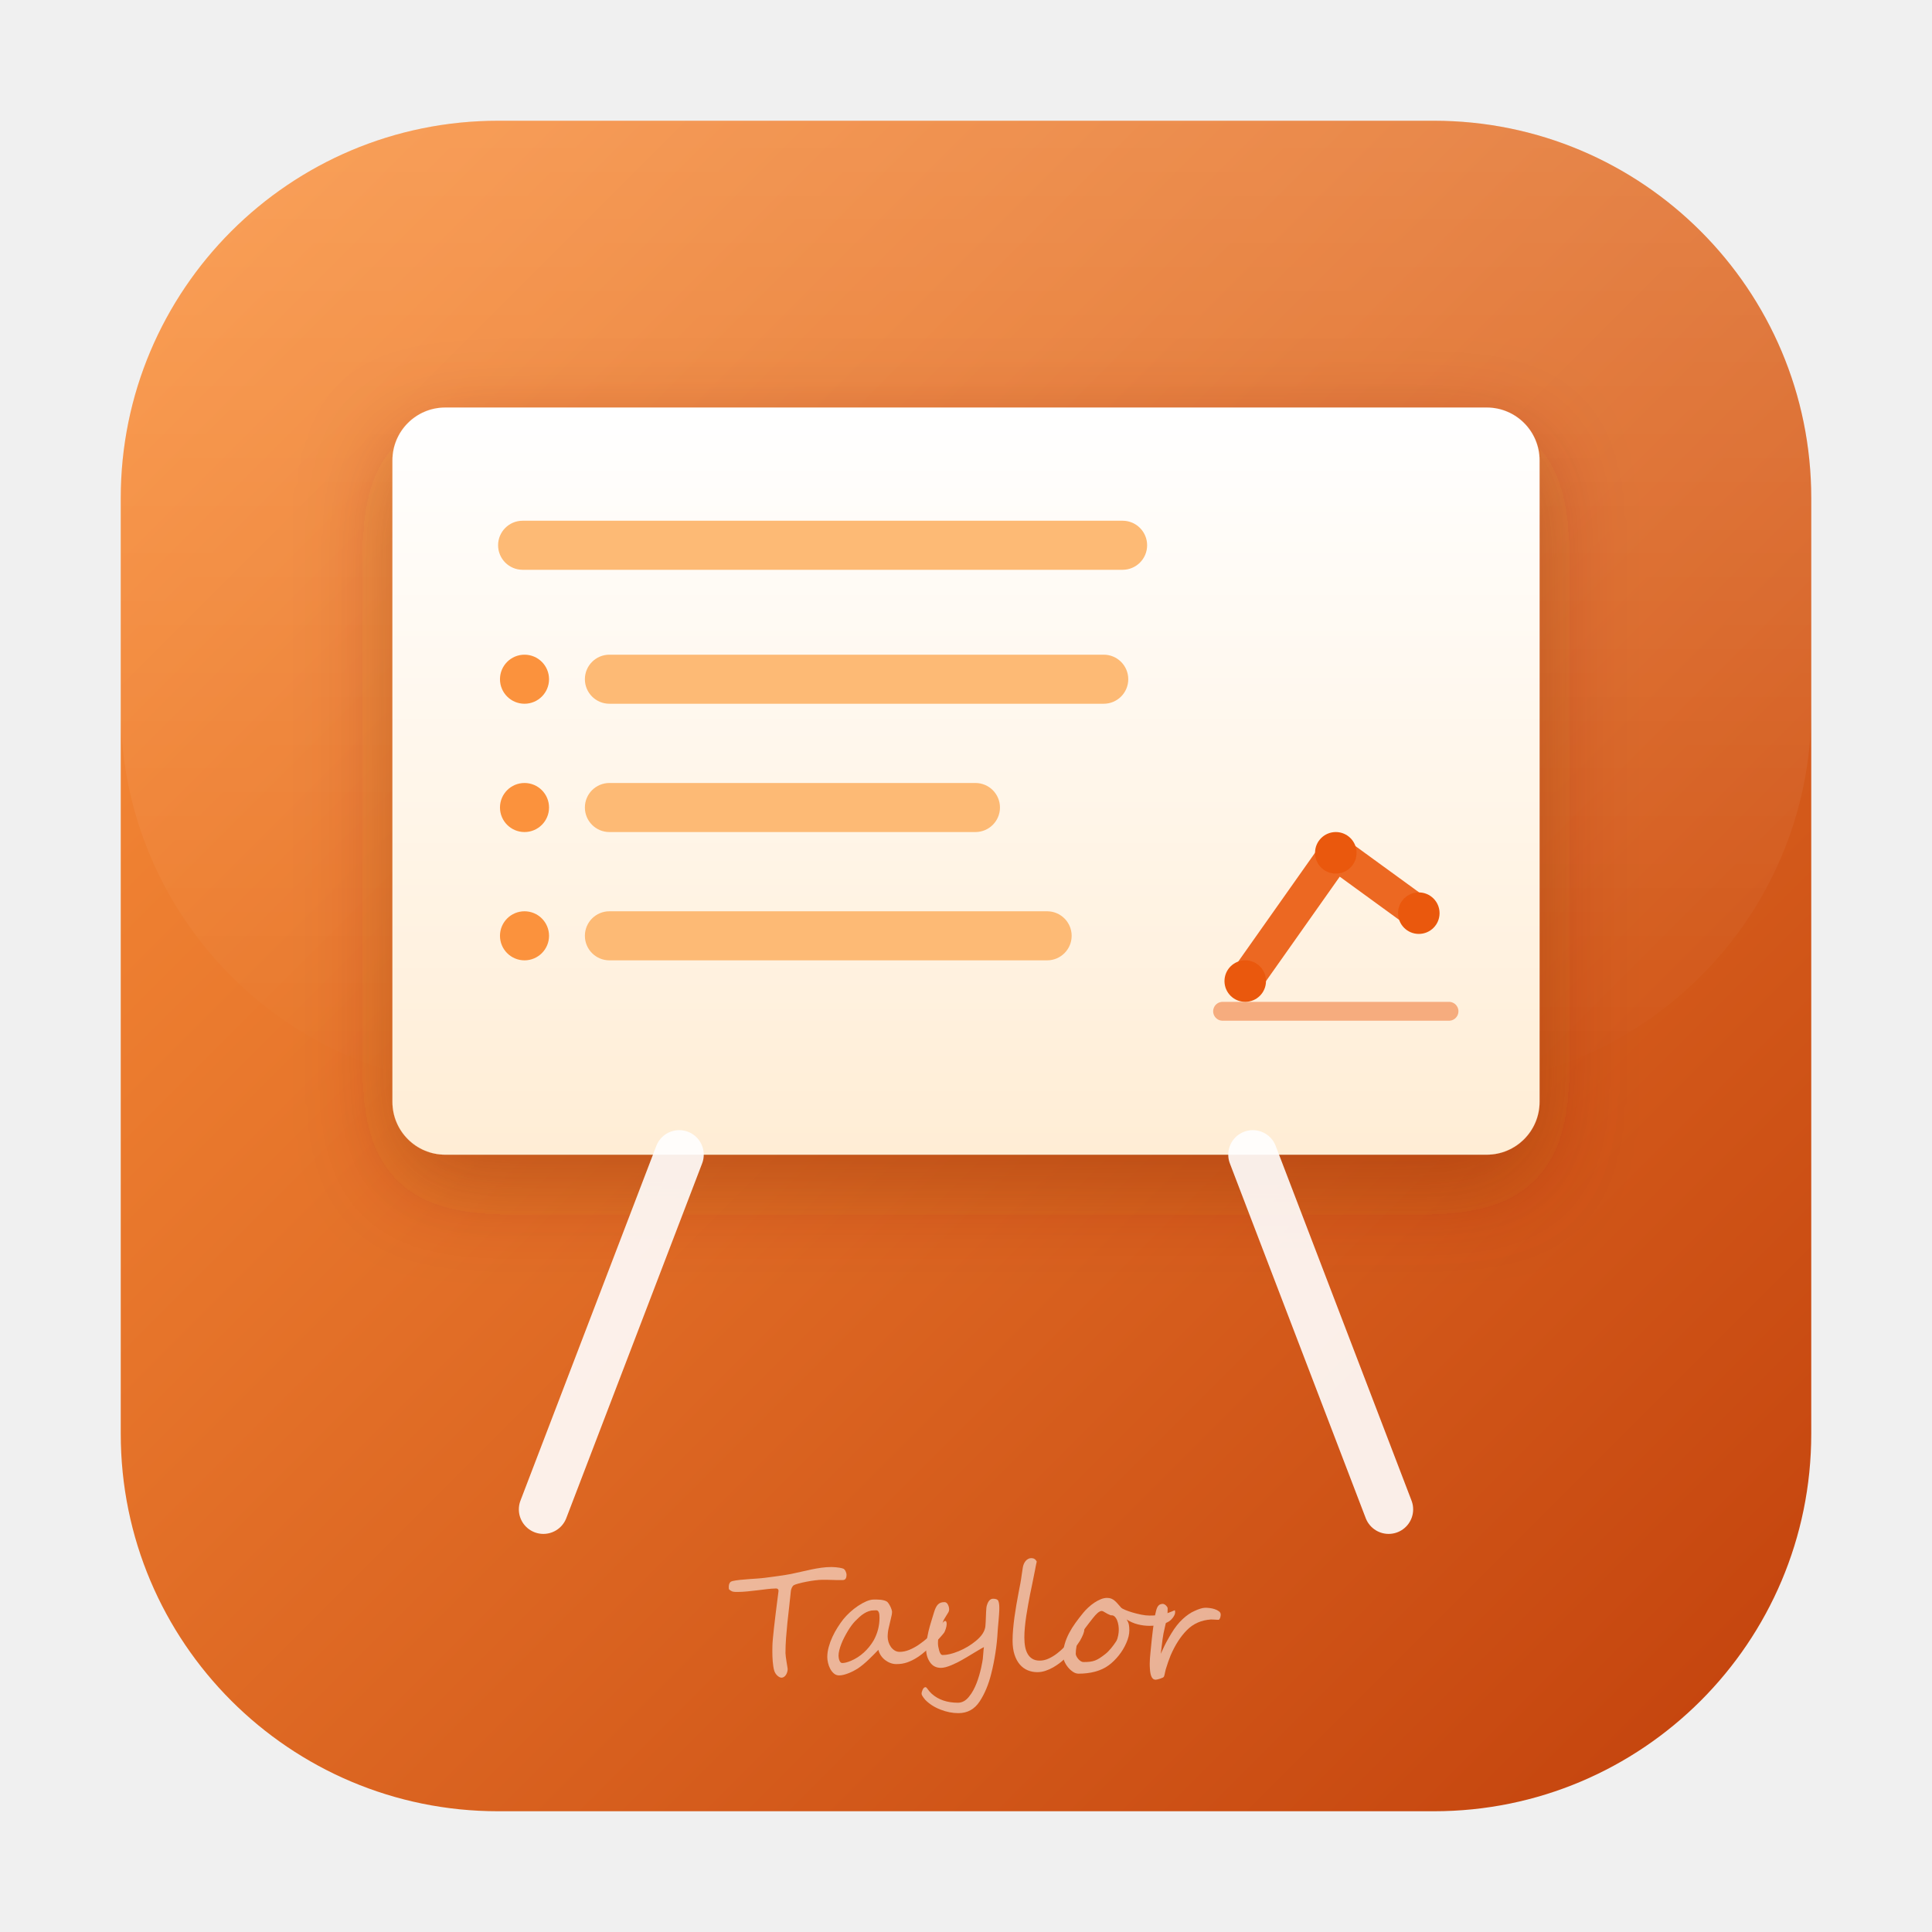
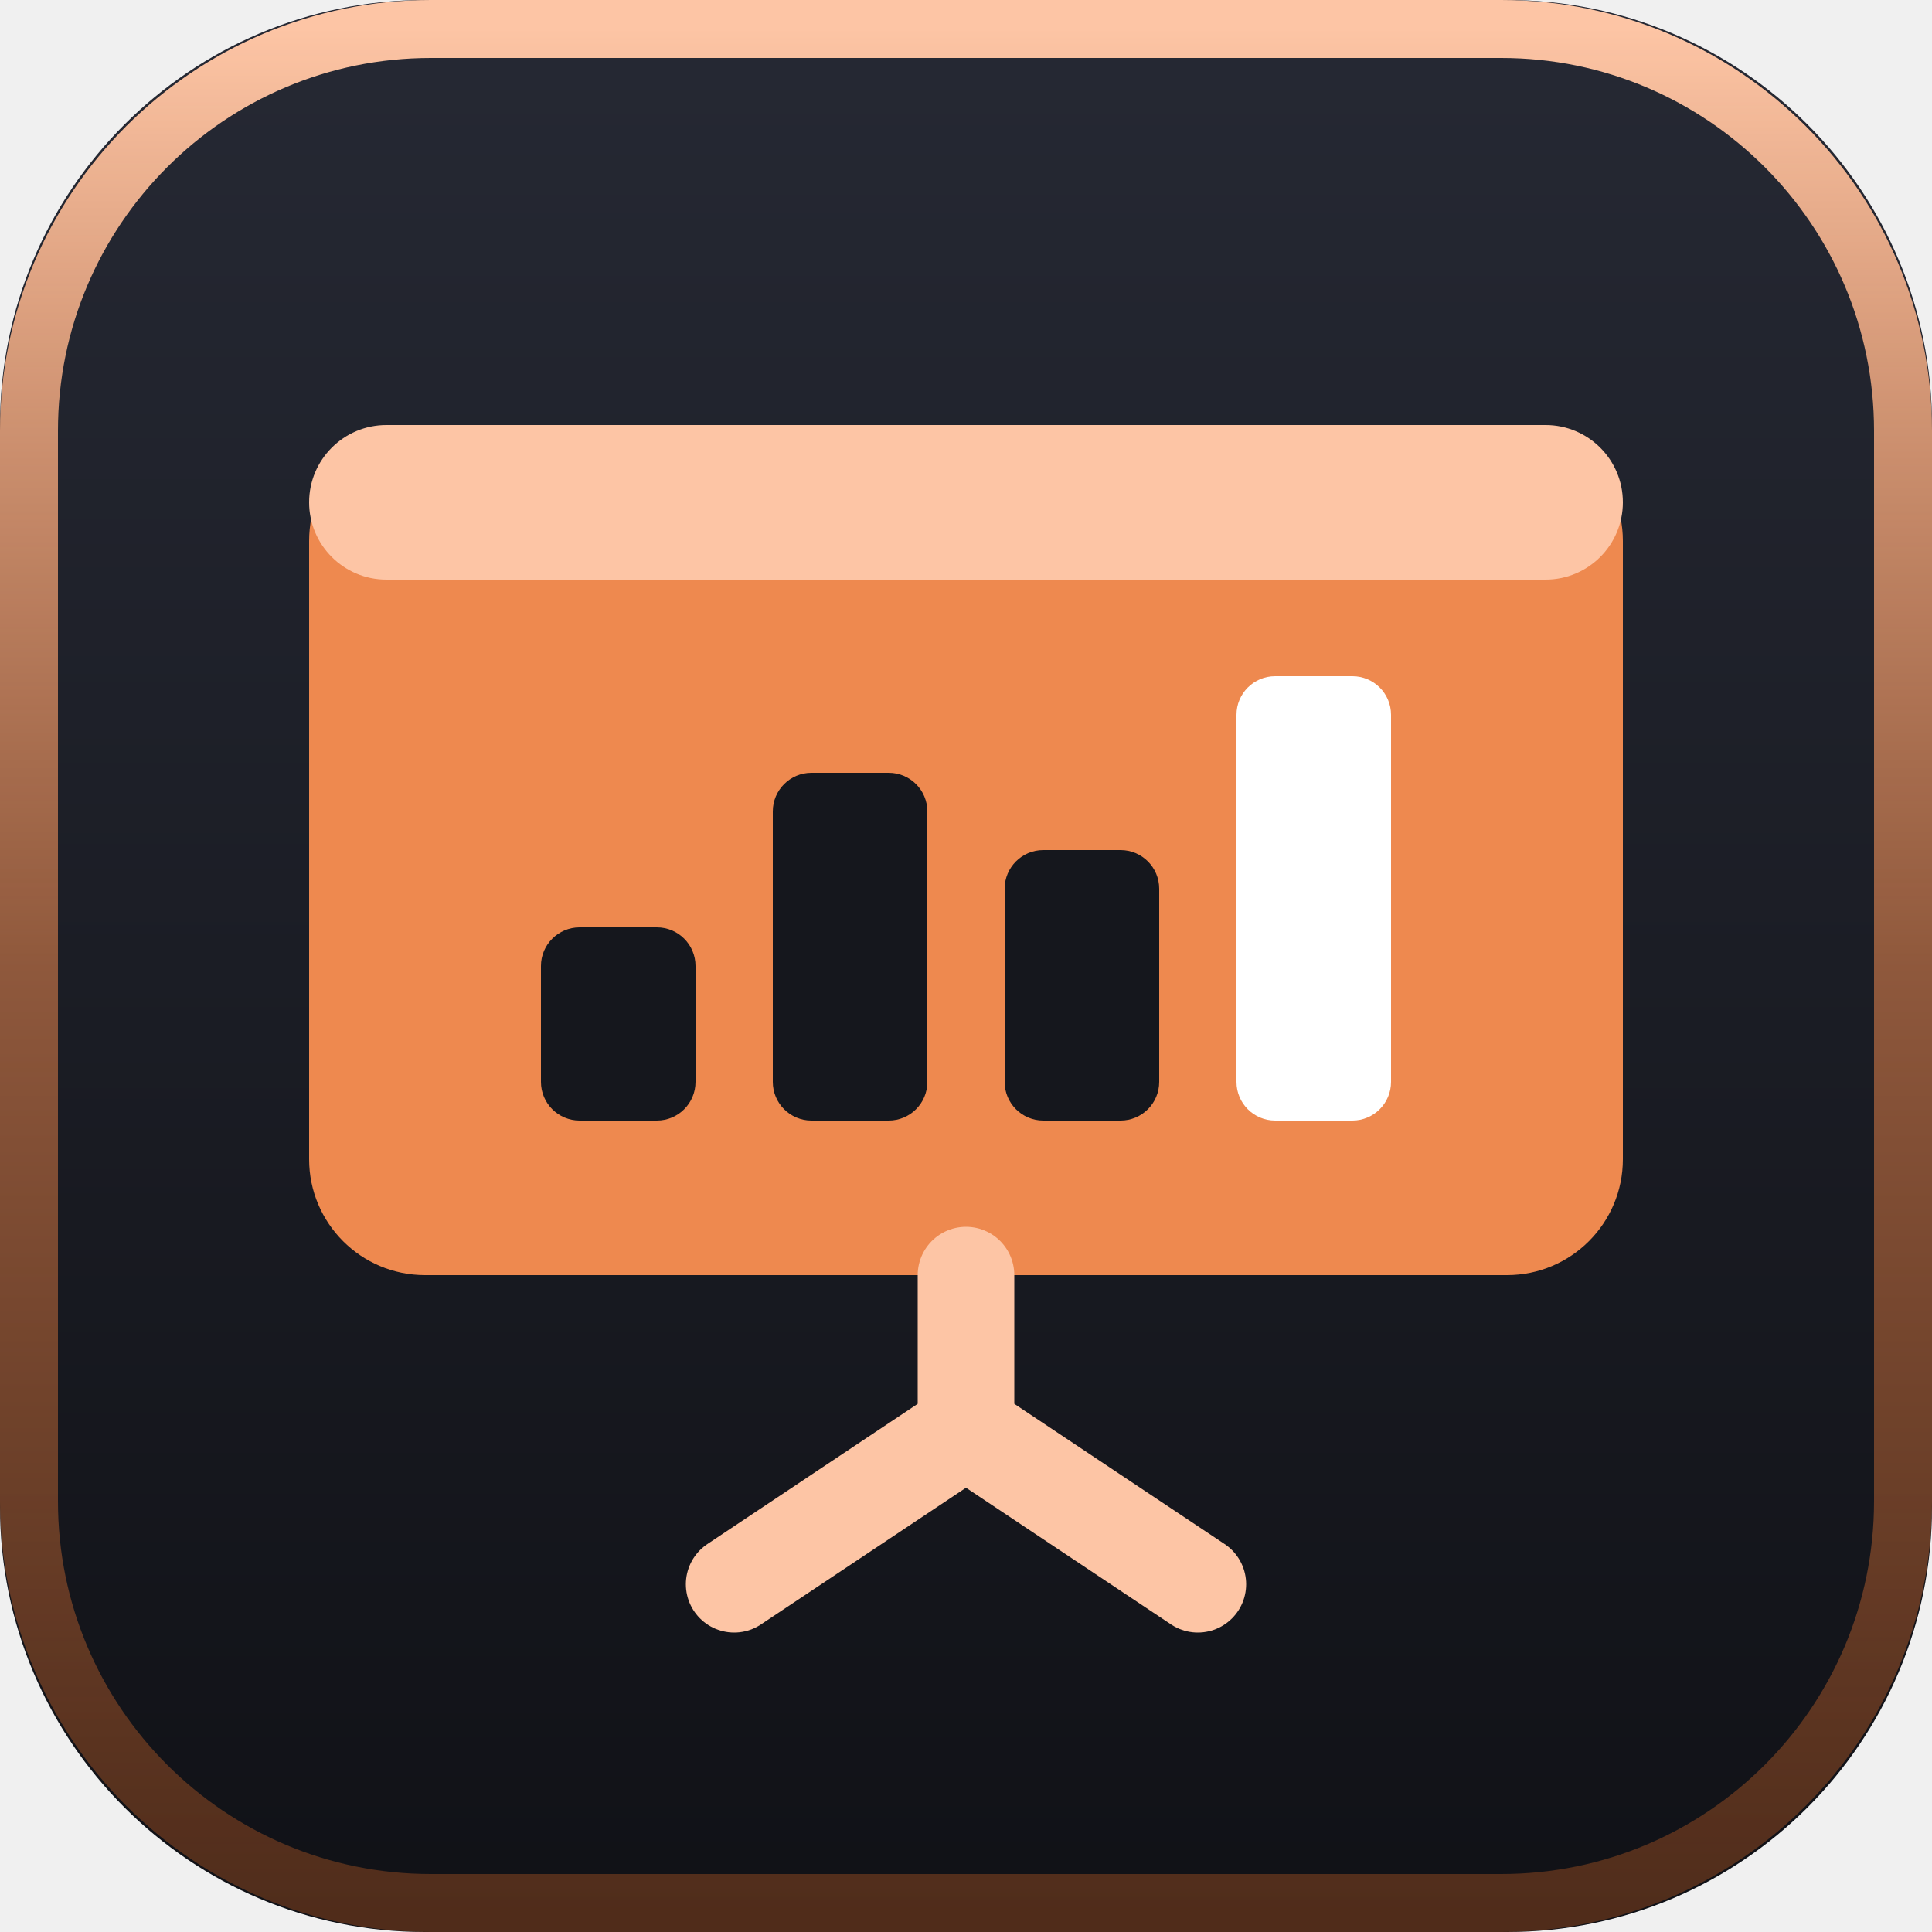
- <svg xmlns="http://www.w3.org/2000/svg" width="1024" height="1024" viewBox="0 0 1024 1024">
+ <svg xmlns="http://www.w3.org/2000/svg" viewBox="0 0 100 100" width="1024" height="1024">
  <defs>
-     <linearGradient id="bg" x1="0" y1="0" x2="1" y2="1">
-       <stop offset="0" stop-color="#fb923c" />
-       <stop offset="1" stop-color="#c2410c" />
+     <linearGradient id="g" x1="0" y1="0" x2="0" y2="1">
+       <stop offset="0" stop-color="#262934" />
+       <stop offset="1" stop-color="#101116" />
    </linearGradient>
-     <linearGradient id="sheen" x1="0" y1="0" x2="0" y2="1">
-       <stop offset="0" stop-color="#ffffff" stop-opacity="0.16" />
-       <stop offset="1" stop-color="#ffffff" stop-opacity="0" />
+     <linearGradient id="r" x1="0" y1="0" x2="0" y2="1">
+       <stop offset="0" stop-color="hsl(22 95% 82%)" />
+       <stop offset=".5" stop-color="hsl(22 82% 62%)" stop-opacity=".55" />
+       <stop offset="1" stop-color="hsl(22 70% 46%)" stop-opacity=".35" />
    </linearGradient>
-     <linearGradient id="slide" x1="0" y1="0" x2="0" y2="1">
-       <stop offset="0" stop-color="#ffffff" />
-       <stop offset="1" stop-color="#ffedd5" />
-     </linearGradient>
-     <filter id="shadow" x="-20%" y="-20%" width="140%" height="140%">
-       <feDropShadow dx="0" dy="16" stdDeviation="24" flood-color="#7c2d12" flood-opacity="0.35" />
-     </filter>
  </defs>
-   <rect x="64" y="64" width="896" height="896" rx="200" fill="url(#bg)" />
-   <rect x="64" y="64" width="896" height="512" rx="200" fill="url(#sheen)" />
-   <g filter="url(#shadow)">
-     <rect x="208" y="216" width="608" height="396" rx="28" fill="url(#slide)" />
-     <rect x="264" y="276" width="344" height="26" rx="13" fill="#fdba74" />
-     <g fill="#fb923c">
-       <circle cx="278" cy="360" r="13" />
-       <circle cx="278" cy="428" r="13" />
-       <circle cx="278" cy="496" r="13" />
-     </g>
-     <g fill="#fdba74">
-       <rect x="310" y="347" width="288" height="26" rx="13" />
-       <rect x="310" y="415" width="220" height="26" rx="13" />
-       <rect x="310" y="483" width="258" height="26" rx="13" />
-     </g>
-     <g stroke="#ea580c" fill="none" opacity="0.9">
-       <path d="M648 536 H768" stroke-width="10" stroke-linecap="round" opacity="0.5" />
-       <path d="M660 520 L708 452 L752 484" stroke-width="18" stroke-linecap="round" stroke-linejoin="round" />
-     </g>
-     <g fill="#ea580c">
-       <circle cx="660" cy="520" r="11" />
-       <circle cx="708" cy="452" r="11" />
-       <circle cx="752" cy="484" r="11" />
-     </g>
-   </g>
-   <g stroke="#ffffff" stroke-width="26" stroke-linecap="round" opacity="0.9">
-     <path d="M360 612 L288 800" />
-     <path d="M664 612 L736 800" />
-   </g>
-   <g fill="#ffffff" opacity="0.55">
-     <g transform="translate(385.28 888) scale(0.04 -0.04)">
-       <path d="M1585 1337Q1585 1307 1578.5 1291.5Q1572 1276 1561.5 1270.0Q1551 1264 1537.5 1263.5Q1524 1263 1511 1263Q1477 1263 1449.5 1263.5Q1422 1264 1394.5 1265.0Q1367 1266 1336.5 1266.5Q1306 1267 1266 1267Q1224 1267 1166.0 1259.5Q1108 1252 1051.5 1241.0Q995 1230 949.0 1217.5Q903 1205 886 1195Q878 1190 871.0 1180.5Q864 1171 859.0 1159.5Q854 1148 850.5 1136.0Q847 1124 847 1115Q837 1009 824.5 905.0Q812 801 801.5 698.5Q791 596 783.5 495.5Q776 395 776 296Q776 279 780.5 245.5Q785 212 790.5 177.5Q796 143 800.5 116.0Q805 89 805 85Q805 65 799.0 44.5Q793 24 782.5 7.5Q772 -9 756.5 -19.5Q741 -30 723 -30Q711 -30 697.0 -23.0Q683 -16 669.5 -4.0Q656 8 645.0 24.5Q634 41 628 60Q620 85 615.0 117.5Q610 150 607.0 185.0Q604 220 603.0 254.5Q602 289 602.0 317.5Q602 346 602.5 366.0Q603 386 603 392Q603 422 609.0 487.0Q615 552 624.0 632.5Q633 713 643.5 798.5Q654 884 663.0 955.0Q672 1026 678.0 1072.0Q684 1118 684 1119Q684 1135 677.0 1142.0Q670 1149 661.0 1151.0Q652 1153 644.5 1152.0Q637 1151 636 1151Q598 1151 538.0 1144.0Q478 1137 410.0 1128.5Q342 1120 271.5 1113.0Q201 1106 141 1106Q127 1106 113.0 1106.0Q99 1106 84.5 1109.0Q70 1112 55.5 1120.0Q41 1128 26 1143Q25 1153 24.5 1169.0Q24 1185 27.5 1201.5Q31 1218 41.5 1231.5Q52 1245 73 1250Q118 1260 175.5 1266.0Q233 1272 292.5 1276.0Q352 1280 408.5 1284.0Q465 1288 509 1294Q540 1298 586.0 1304.0Q632 1310 680.5 1317.0Q729 1324 774.5 1331.0Q820 1338 849 1344Q909 1356 976.5 1372.0Q1044 1388 1113.0 1402.5Q1182 1417 1250.0 1426.5Q1318 1436 1380 1436Q1387 1436 1404.5 1435.5Q1422 1435 1444.0 1433.0Q1466 1431 1491.0 1427.0Q1516 1423 1538 1416Q1549 1413 1557.5 1403.0Q1566 1393 1572.0 1381.0Q1578 1369 1581.5 1357.0Q1585 1345 1585 1337Z" />
-     </g>
-     <g transform="translate(435.76 888) scale(0.04 -0.04)">
-       <path d="M1650 681Q1650 669 1647.0 652.5Q1644 636 1638.5 619.0Q1633 602 1626.5 586.5Q1620 571 1613 562Q1607 554 1595.5 540.5Q1584 527 1570.0 511.0Q1556 495 1539.5 477.5Q1523 460 1505 444Q1443 387 1383.5 333.5Q1324 280 1261.0 239.0Q1198 198 1129.5 173.5Q1061 149 981 150Q944 150 906.5 163.5Q869 177 836.0 202.0Q803 227 779.0 262.0Q755 297 745 339Q716 309 684.0 276.5Q652 244 617.5 211.0Q583 178 546.0 147.0Q509 116 470 90Q448 76 417.5 60.0Q387 44 353.5 30.5Q320 17 286.5 8.5Q253 0 226 0Q185 0 155.5 25.5Q126 51 106.5 88.0Q87 125 77.5 167.0Q68 209 68 242Q68 308 87.0 377.0Q106 446 136.5 511.5Q167 577 204.5 636.0Q242 695 278 741Q316 789 368.0 836.5Q420 884 476.0 921.5Q532 959 586.0 982.0Q640 1005 682 1005Q703 1005 726.5 1005.0Q750 1005 773.0 1002.5Q796 1000 818.0 994.5Q840 989 858 978Q867 972 879.0 955.0Q891 938 901.5 917.0Q912 896 919.0 875.0Q926 854 926 842Q926 809 911 754Q895 685 881.5 628.5Q868 572 868 512Q868 478 879.0 442.5Q890 407 910.5 378.0Q931 349 960.5 330.5Q990 312 1027 312Q1088 312 1152.0 337.5Q1216 363 1281.5 407.5Q1347 452 1412.0 510.5Q1477 569 1540 635Q1545 641 1557.5 655.5Q1570 670 1583.5 684.5Q1597 699 1610.0 710.5Q1623 722 1629 722Q1650 722 1650 681ZM760 764Q760 781 758.0 806.0Q756 831 745 847Q734 863 718.0 862.5Q702 862 686 862Q651 862 618.5 851.0Q586 840 555.0 820.5Q524 801 495.5 775.5Q467 750 440 722Q417 699 391.5 665.0Q366 631 341.5 590.5Q317 550 294.0 505.5Q271 461 254.0 417.5Q237 374 227.0 333.5Q217 293 217 260Q217 250 219.5 233.5Q222 217 227.5 201.5Q233 186 242.5 175.0Q252 164 266 164Q312 164 381 193Q475 233 551.5 302.5Q628 372 682 463Q760 604 760 764Z" />
-     </g>
-     <g transform="translate(482.98 888) scale(0.04 -0.04)">
-       <path d="M1167 893Q1167 876 1166.0 853.5Q1165 831 1163 802Q1161 774 1158.5 744.0Q1156 714 1153 682Q1150 650 1148.0 625.5Q1146 601 1145 584Q1138 447 1116.0 302.5Q1094 158 1061 27Q1008 -190 907 -344Q805 -500 625 -500Q507 -500 387 -453Q268 -407 186 -324Q137 -266 137 -244Q137 -219 152 -187Q168 -156 188 -156Q199 -156 207 -168Q241 -216 272 -244Q405 -362 618 -362Q702 -362 765 -282Q797 -243 821.5 -198.0Q846 -153 865.0 -104.0Q884 -55 899.0 -4.0Q914 47 926 100Q936 149 941.5 178.0Q947 207 948 217Q953 259 955.0 298.0Q957 337 963 375Q935 362 848 309Q797 278 755.0 253.0Q713 228 680 209Q614 170 531 135Q447 100 393 100Q299 100 248 175Q197 250 197 348Q197 418 212 504Q220 547 228.5 584.5Q237 622 247 655Q257 688 270.5 734.0Q284 780 303 840Q313 873 325.0 897.5Q337 922 352.5 938.5Q368 955 389.0 963.0Q410 971 440 971Q469 971 486 938Q502 907 502 874Q502 854 493 838Q488 830 479.0 815.0Q470 800 456 778Q442 756 434.0 741.5Q426 727 424 719Q416 695 410.0 677.0Q404 659 399 647Q395 635 390.0 618.5Q385 602 378 580Q365 537 359.5 501.5Q354 466 354 426Q354 386 370 329Q387 270 416 270Q504 270 629 321Q754 373 855 456Q956 539 977 623Q981 635 983.0 659.0Q985 683 986.5 712.5Q988 742 989.0 774.0Q990 806 991.5 835.5Q993 865 995.0 888.5Q997 912 1001 924Q1027 1016 1085 1016Q1140 1016 1153 988Q1167 958 1167 893Z" />
-     </g>
-     <g transform="translate(528.29 888) scale(0.04 -0.04)">
-       <path d="M1160 606Q1160 559 1103 459Q1092 440 1072.5 413.5Q1053 387 1029.0 358.5Q1005 330 979.0 300.5Q953 271 928 246Q890 208 844.5 172.0Q799 136 748.5 107.0Q698 78 644.5 60.5Q591 43 539 43Q470 43 410.0 68.0Q350 93 305.5 145.0Q261 197 235.5 275.5Q210 354 210 461Q210 534 217.0 613.5Q224 693 235.0 773.0Q246 853 259.5 931.5Q273 1010 287 1083Q296 1133 302.5 1165.0Q309 1197 314.0 1224.0Q319 1251 323.0 1278.5Q327 1306 333 1347Q337 1375 340.5 1396.5Q344 1418 346 1432Q350 1456 359.5 1478.0Q369 1500 383.5 1517.0Q398 1534 417.0 1544.0Q436 1554 459 1554Q507 1554 530 1509Q524 1478 517.5 1449.5Q511 1421 506 1389Q481 1263 465.0 1185.0Q449 1107 442 1075Q430 1012 416.5 939.0Q403 866 391.5 790.0Q380 714 373.0 640.0Q366 566 366 502Q366 433 377.0 376.5Q388 320 412.5 280.0Q437 240 475.5 218.0Q514 196 569 196Q629 196 687.0 222.5Q745 249 798.5 290.0Q852 331 900.0 380.5Q948 430 988 476Q1020 514 1044.0 541.5Q1068 569 1084 588Q1097 603 1113.5 619.0Q1130 635 1144 635Q1160 635 1160 606Z" />
-     </g>
-     <g transform="translate(560.25 888) scale(0.04 -0.04)">
-       <path d="M1565 838Q1565 821 1557.5 803.5Q1550 786 1538.0 769.5Q1526 753 1511.5 738.5Q1497 724 1482 715Q1447 692 1382.5 674.5Q1318 657 1223 657Q1147 657 1070.0 676.5Q993 696 922 741Q945 706 951.5 674.0Q958 642 958 598Q958 519 918 430Q879 340 817.0 263.0Q755 186 686 135Q647 106 600.5 84.5Q554 63 503.0 49.5Q452 36 397.0 29.5Q342 23 286 23Q247 23 210.0 48.0Q173 73 144.0 109.0Q115 145 97.5 186.0Q80 227 80 260Q80 341 101.5 415.5Q123 490 159.5 559.5Q196 629 244.0 695.5Q292 762 346 828Q376 865 414.5 900.5Q453 936 495.0 964.0Q537 992 580.0 1009.5Q623 1027 662 1027Q694 1027 717.0 1018.0Q740 1009 760.5 992.5Q781 976 802.5 951.0Q824 926 852 895Q861 886 901.5 868.5Q942 851 997.5 834.5Q1053 818 1114.0 805.5Q1175 793 1225 793Q1275 793 1317.0 796.5Q1359 800 1398.5 808.0Q1438 816 1477.0 830.0Q1516 844 1561 864Q1565 849 1565 838ZM818 598Q819 626 814.0 661.5Q809 697 796.5 728.5Q784 760 763.5 780.0Q743 800 713 796Q667 814 637.0 834.0Q607 854 591 854Q579 854 565.0 846.5Q551 839 536.0 826.0Q521 813 505.5 795.5Q490 778 475 759Q445 720 419.5 688.0Q394 656 371.5 624.5Q349 593 328.0 558.5Q307 524 286 481Q277 463 270.0 438.0Q263 413 258.0 386.5Q253 360 250.5 333.5Q248 307 248 286Q248 273 257.0 254.5Q266 236 280.5 218.5Q295 201 313.5 189.0Q332 177 350 177Q401 177 437.0 181.5Q473 186 503.5 197.5Q534 209 565.0 229.0Q596 249 637 281Q657 296 676.5 316.0Q696 336 715.0 358.5Q734 381 751.0 404.5Q768 428 783 451Q793 466 800.0 488.0Q807 510 811.0 532.0Q815 554 816.5 572.0Q818 590 818 598Z" />
-     </g>
-     <g transform="translate(601.88 888) scale(0.04 -0.04)">
-       <path d="M1128 807Q1128 801 1127.0 789.5Q1126 778 1122.0 766.5Q1118 755 1112.5 746.0Q1107 737 1098 737Q1092 737 1078.0 737.5Q1064 738 1048.5 739.0Q1033 740 1019.0 740.5Q1005 741 999 741Q808 729 681 601Q556 476 465 267Q448 224 431.5 178.0Q415 132 400 81Q392 53 388.5 31.5Q385 10 377 -14Q375 -22 360.0 -29.5Q345 -37 326.5 -43.0Q308 -49 291.0 -53.0Q274 -57 268 -57Q199 -61 190 86Q187 126 187.5 158.5Q188 191 190.0 221.5Q192 252 195.5 285.5Q199 319 203 361Q208 413 215.0 481.0Q222 549 231.0 618.0Q240 687 250.0 749.5Q260 812 271 853Q282 900 301.5 923.0Q321 946 359 948Q369 948 380.5 942.5Q392 937 401.5 928.0Q411 919 417.5 909.0Q424 899 425 891Q426 866 424.0 836.5Q422 807 417.0 775.5Q412 744 405.0 712.0Q398 680 391 651Q377 594 369.5 553.5Q362 513 357.0 475.0Q352 437 347.0 393.5Q342 350 334 286Q351 324 363.5 351.0Q376 378 386.0 398.5Q396 419 404.5 435.0Q413 451 423.0 468.5Q433 486 445.0 507.0Q457 528 475 558Q545 674 625.0 747.5Q705 821 779 853Q863 893 917 896Q943 897 979.0 893.0Q1015 889 1048.0 878.0Q1081 867 1104.5 849.5Q1128 832 1128 807Z" />
-     </g>
-   </g>
+   <rect width="100" height="100" rx="22" fill="url(#g)" />
+   <rect x="1.5" y="1.5" width="97" height="97" rx="20.8" fill="none" stroke="url(#r)" stroke-width="3" />
+   <rect x="16" y="22" width="68" height="44" rx="6" fill="hsl(22 82% 62%)" />
+   <rect x="16" y="22" width="68" height="8" rx="4" fill="hsl(22 95% 82%)" />
+   <path d="M50 66V74M38 82L50 74L62 82" stroke="hsl(22 95% 82%)" stroke-width="5" stroke-linecap="round" stroke-linejoin="round" fill="none" />
+   <rect x="28" y="48" width="8" height="10" rx="2" fill="#15171d" />
+   <rect x="40" y="40" width="8" height="18" rx="2" fill="#15171d" />
+   <rect x="52" y="44" width="8" height="14" rx="2" fill="#15171d" />
+   <rect x="64" y="35" width="8" height="23" rx="2" fill="#ffffff" />
</svg>
